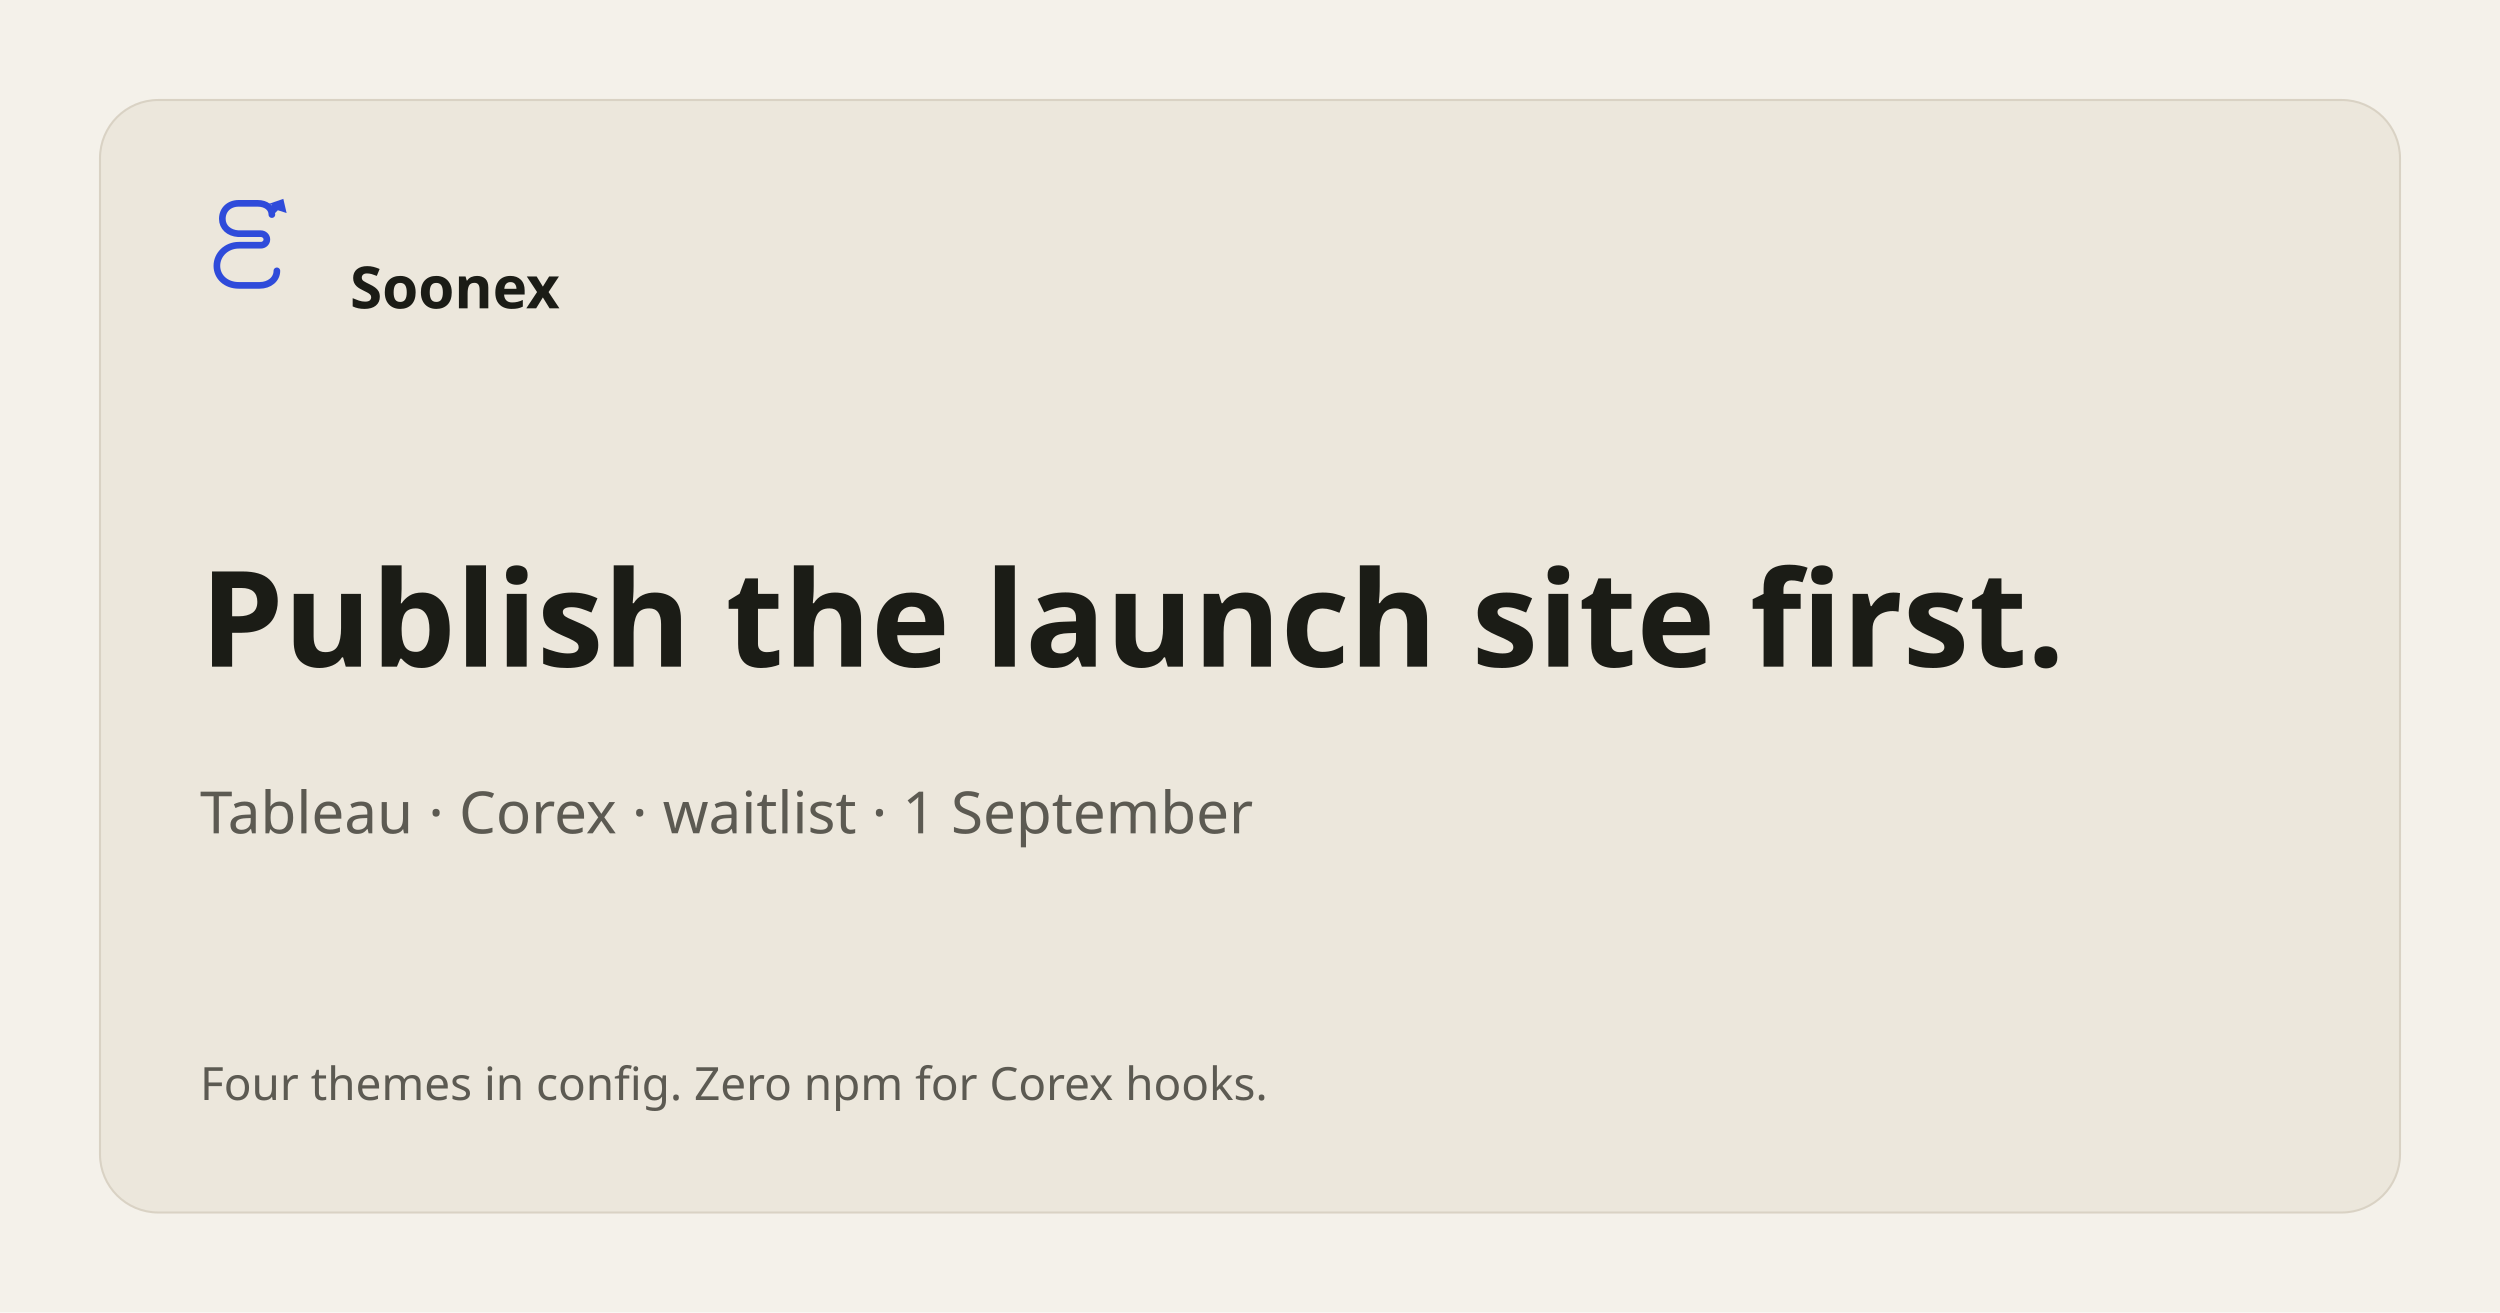
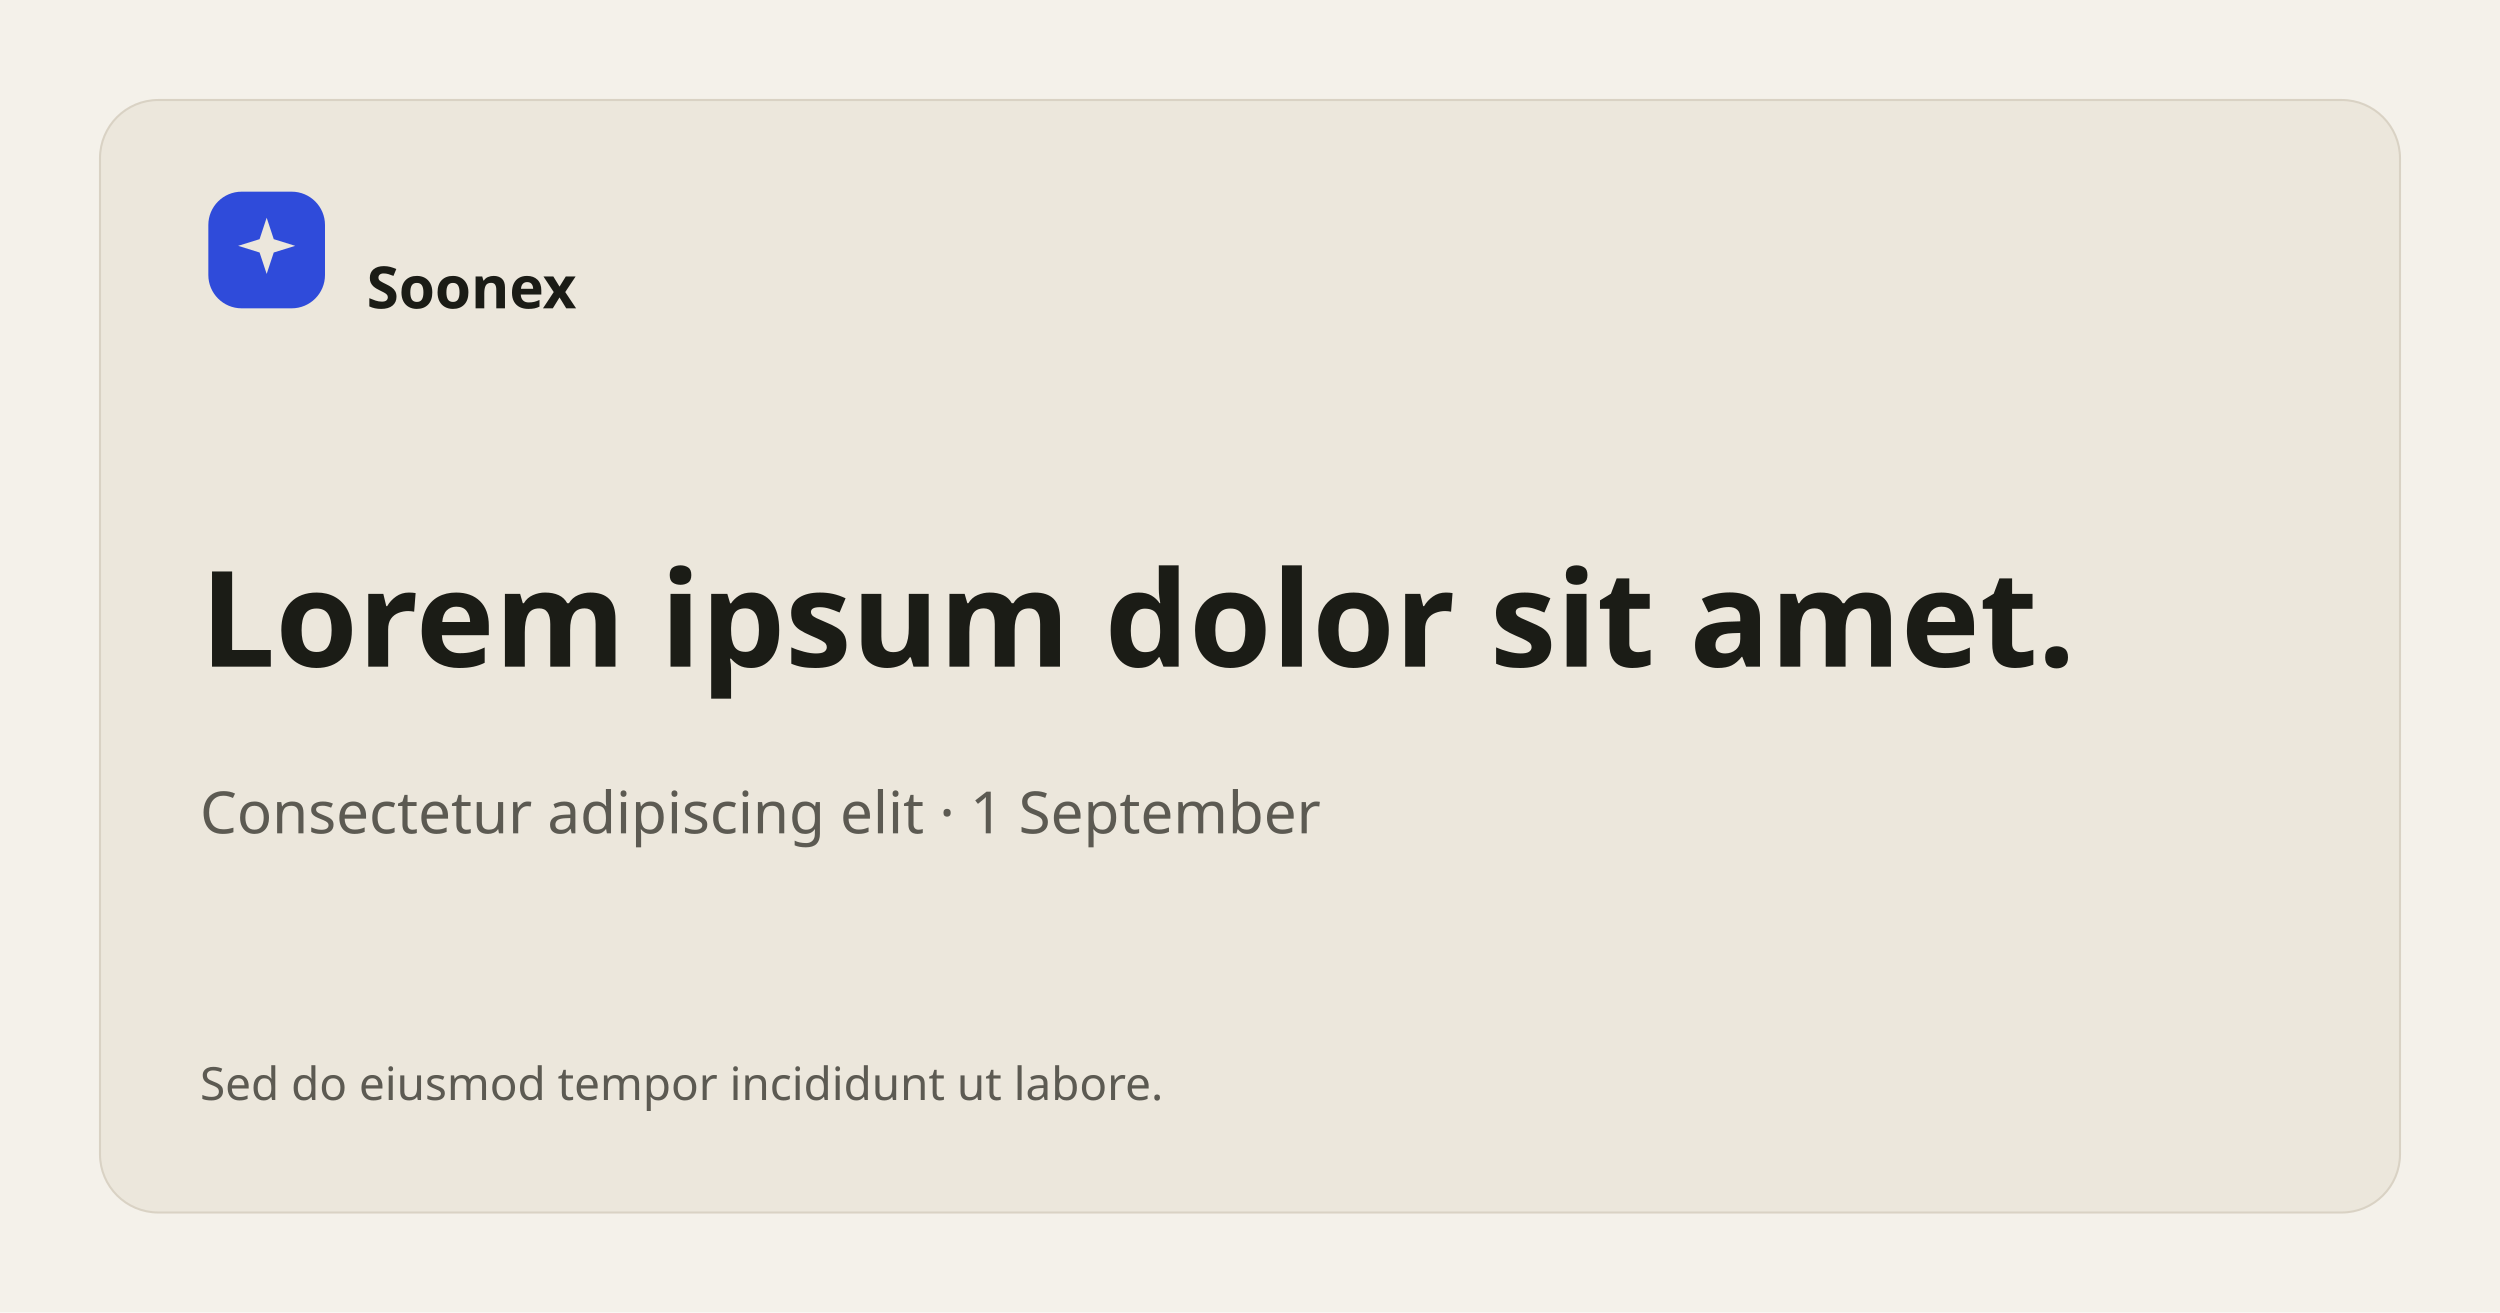
<svg xmlns="http://www.w3.org/2000/svg" width="1200" height="630" viewBox="0 0 1200 630" role="img" aria-label="Soonex">
  <rect width="1200" height="630" fill="#f4f1ea" />
  <rect x="48" y="48" width="1104" height="534" rx="28" fill="#ece7dc" stroke="#d9d2c4" stroke-width="1" />
-   <g transform="translate(96 92)" fill="none" stroke="#2F4BDA" stroke-width="3.2" stroke-linecap="round" stroke-linejoin="round">
-     <path d="M34.5 11c0-3.15-2.73-5.4-6.82-5.4H18.6C13.92 5.6 10.72 8.7 10.72 13.05c0 3.97 3.08 6.82 7.65 7.12h10.8c1.62 0 2.92 1.23 2.92 2.77s-1.3 2.77-2.92 2.77H18.6c-5.85 0-10.5 4.42-10.5 9.9 0 5.32 4.35 9.37 10.5 9.37h10.05c4.72 0 8.25-3 8.25-6.97" />
+   <g transform="translate(96 88)" fill="#2F4BDA">
+     <path fill-rule="evenodd" d="M20 4h24a16 16 0 0 1 16 16v24a16 16 0 0 1-16 16H20A16 16 0 0 1 4 44V20A16 16 0 0 1 20 4Zm12 12.5 3.4 10.3 10.3 3.2-10.3 3.2L32 43.5l-3.4-10.3-10.3-3.2 10.3-3.2L32 16.5Z" clip-rule="evenodd" />
  </g>
-   <path transform="translate(96 92)" d="M31.7 6.3 40 3.45l1.57 6.82-4.2-1.35-2.1 2.1-2.7-2.7 2.1-2.1z" fill="#2F4BDA" />
-   <text x="168" y="148" fill="#1b1c16" font-family="ui-sans-serif, system-ui, sans-serif" font-size="28" font-weight="700">Soonex</text>
-   <text x="96" y="320" fill="#1b1c16" font-family="ui-sans-serif, system-ui, sans-serif" font-size="64" font-weight="800">Publish the launch site first.</text>
-   <text x="96" y="400" fill="#5c5a52" font-family="ui-sans-serif, system-ui, sans-serif" font-size="28">Tableau · Corex · waitlist · 1 September</text>
-   <text x="96" y="528" fill="#5c5a52" font-family="ui-sans-serif, system-ui, sans-serif" font-size="22">Four themes in config. Zero npm for Corex hooks.</text>
+   <text x="176" y="148" fill="#1b1c16" font-family="ui-sans-serif, system-ui, sans-serif" font-size="28" font-weight="700">Soonex</text>
+   <text x="96" y="320" fill="#1b1c16" font-family="ui-sans-serif, system-ui, sans-serif" font-size="64" font-weight="800">Lorem ipsum dolor sit amet.</text>
+   <text x="96" y="400" fill="#5c5a52" font-family="ui-sans-serif, system-ui, sans-serif" font-size="28">Consectetur adipiscing elit · 1 September</text>
+   <text x="96" y="528" fill="#5c5a52" font-family="ui-sans-serif, system-ui, sans-serif" font-size="22">Sed do eiusmod tempor incididunt ut labore.</text>
</svg>
